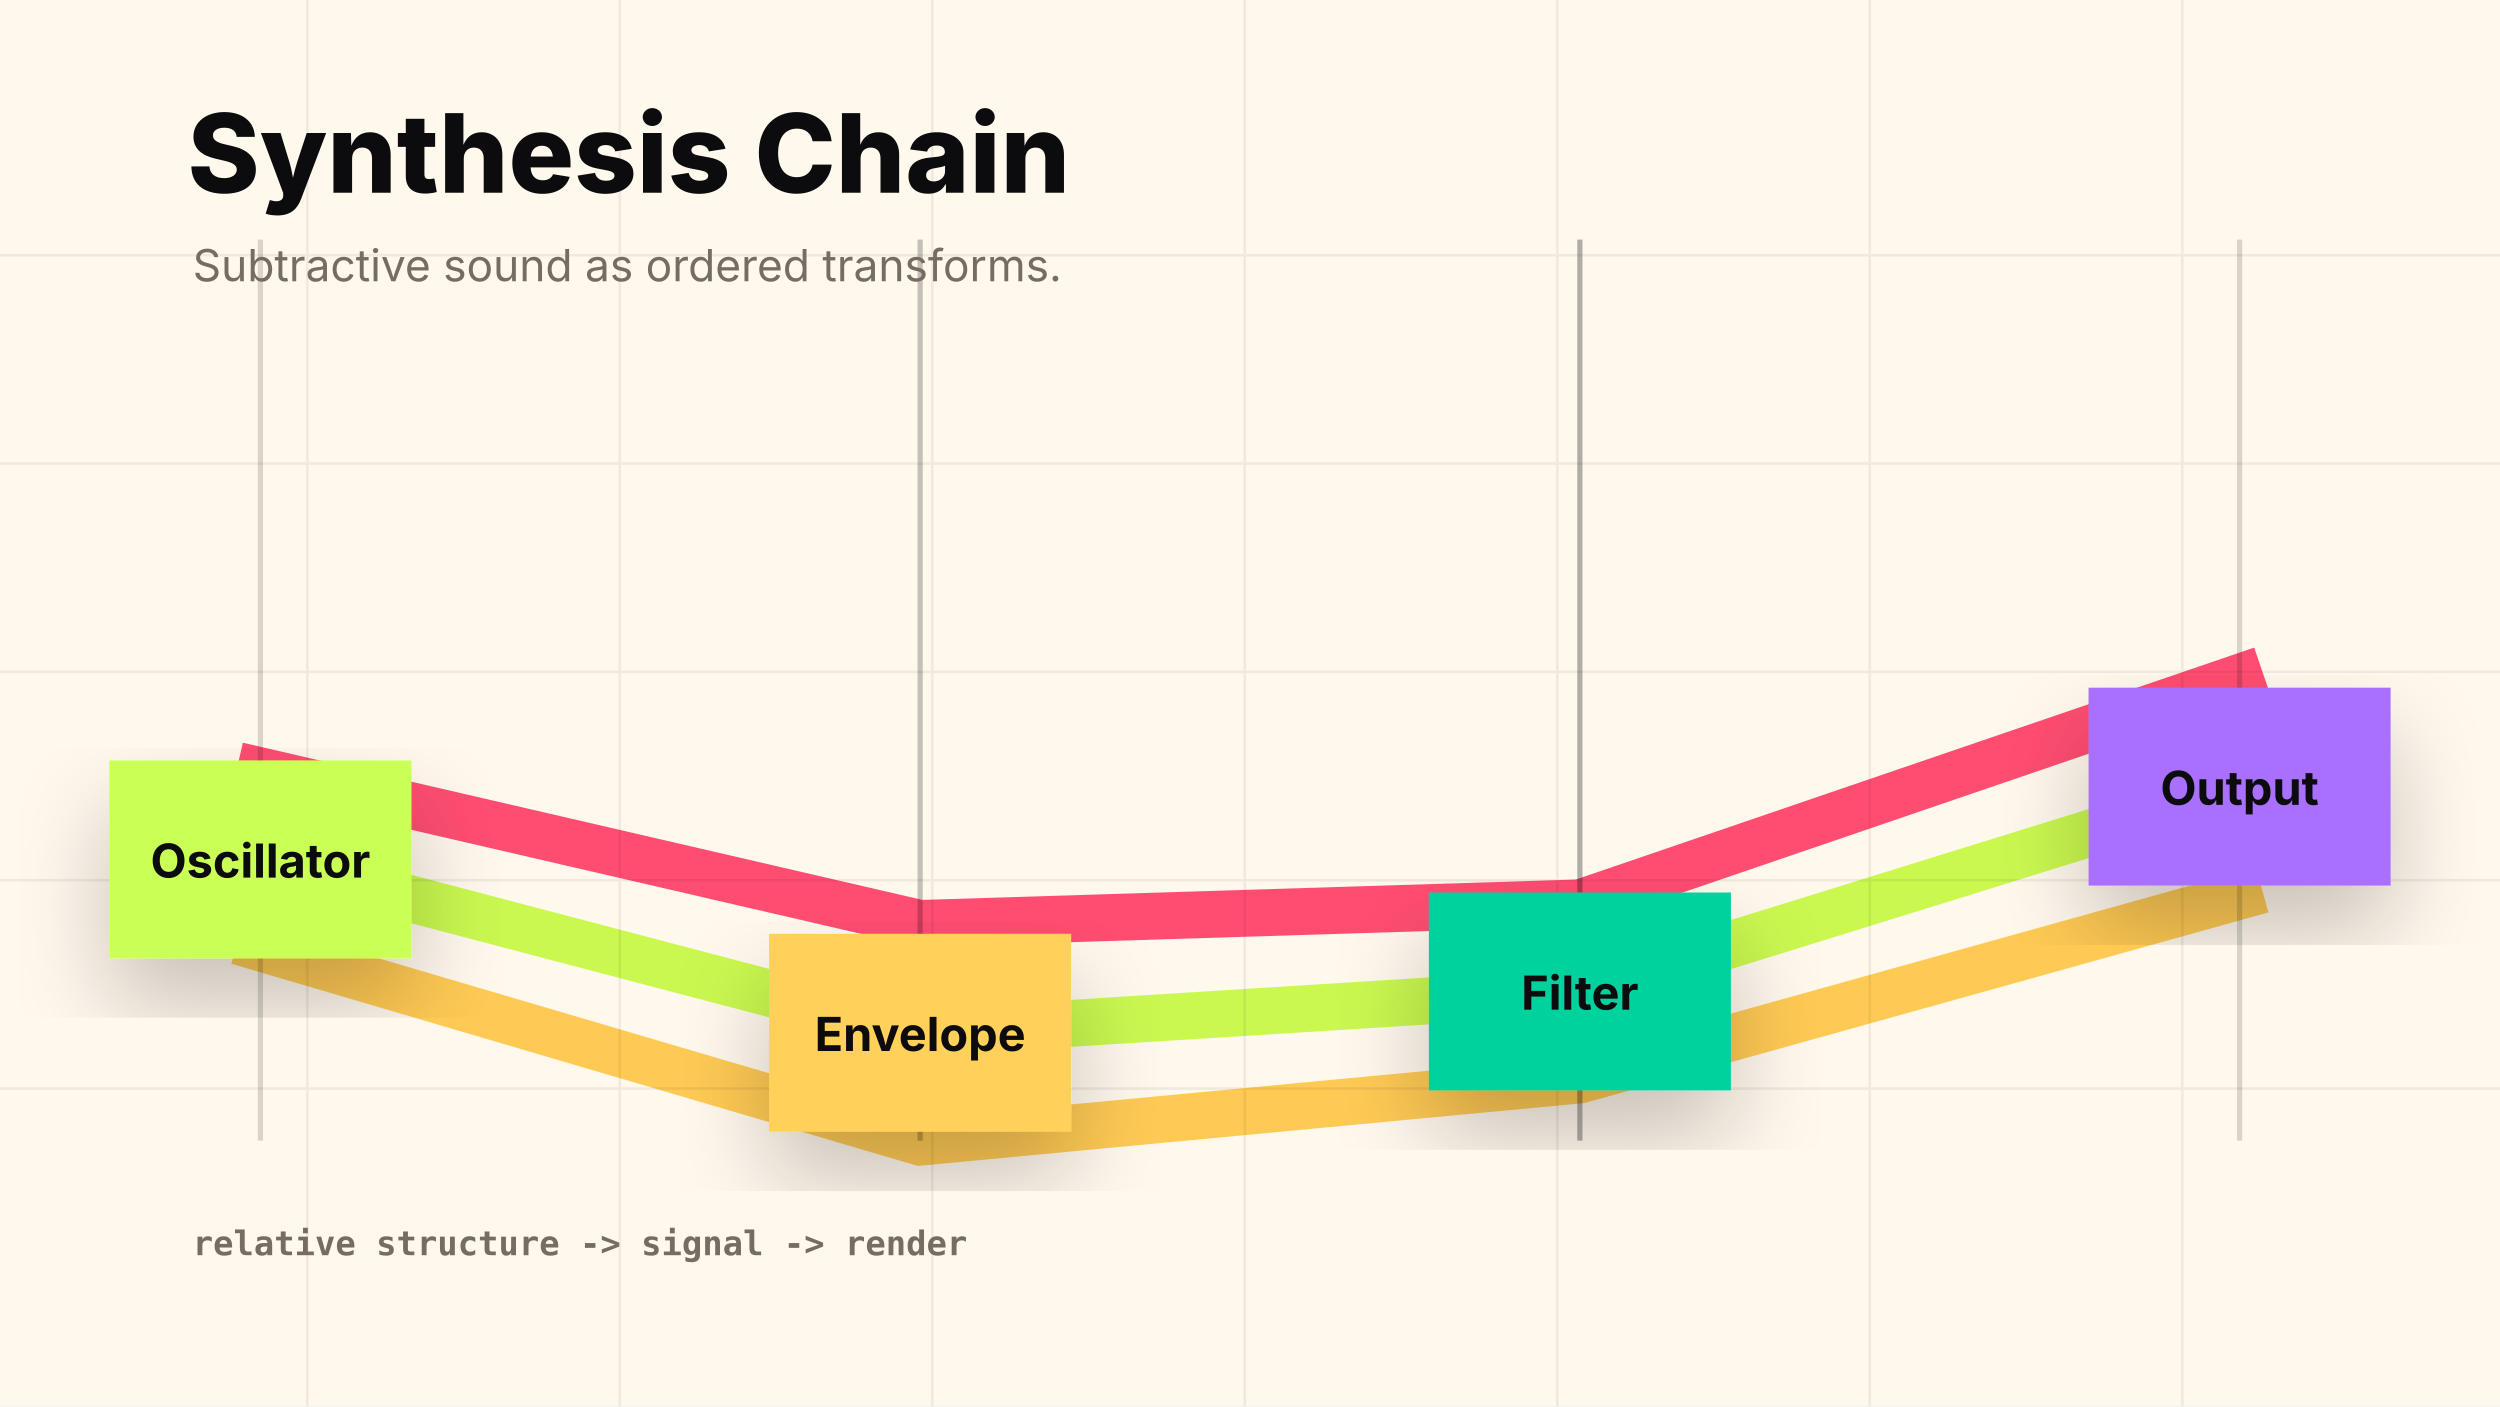
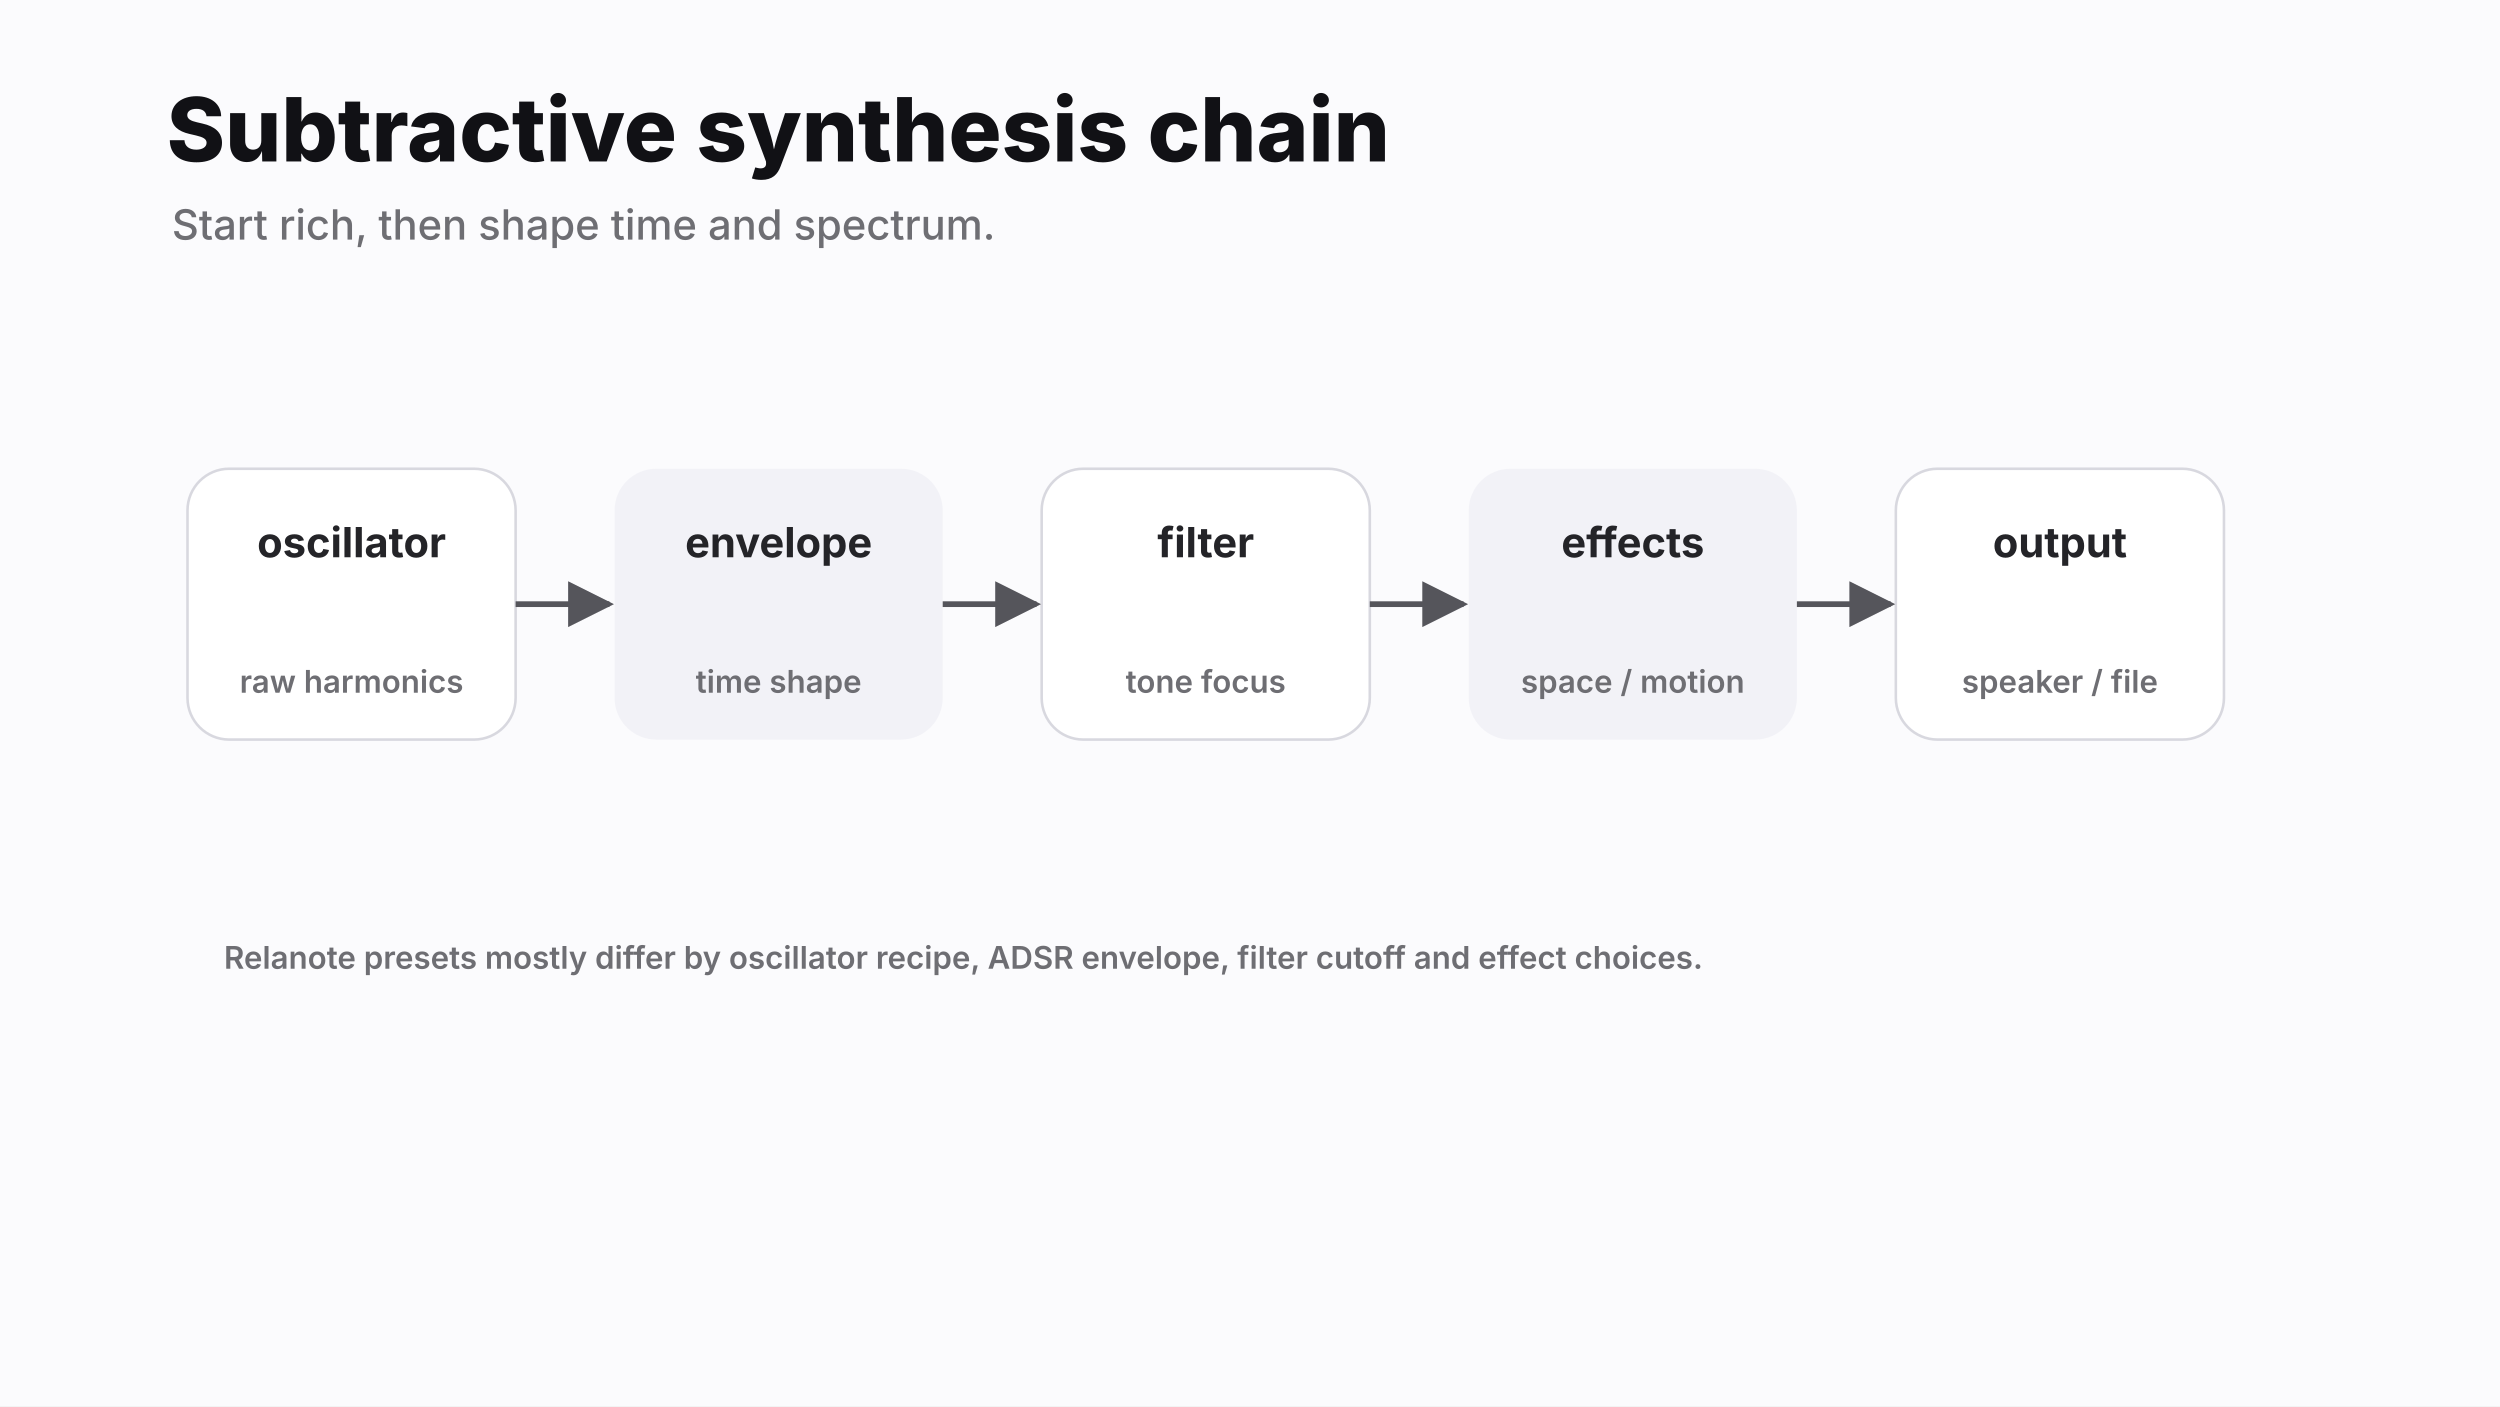
<svg xmlns="http://www.w3.org/2000/svg" viewBox="0 0 960 540" role="img" aria-labelledby="title desc">
+   <defs>
+     <marker id="arrow" viewBox="0 0 10 10" refX="9" refY="5" markerWidth="8" markerHeight="8" orient="auto">
+       <path d="M 0 0 L 10 5 L 0 10 Z" fill="context-stroke" />
+     </marker>
+   </defs>
  <style>
-   :root{color-scheme:light dark}.bg{fill:#fff8ed}.grid{stroke:#0c0b0d;stroke-opacity:.06}.ink{fill:#0c0b0d}.muted{fill:#756c62}.rail{fill:none;stroke-linecap:square;stroke-width:18;mix-blend-mode:multiply}.r0{stroke:#ff4f7a}.r1{stroke:#caff55}.r2{stroke:#ffd05a}.tick{fill:#0c0b0d}.node rect{filter:url(#soft)}.node text{fill:#0c0b0d;font:700 18px ui-sans-serif,-apple-system,BlinkMacSystemFont,'Segoe UI',sans-serif;text-anchor:middle}.mono{font:600 13px ui-monospace,SFMono-Regular,Menlo,monospace}@media(prefers-color-scheme:dark){.bg{fill:#08070a}.grid{stroke:#fff8ed;stroke-opacity:.07}.ink{fill:#fff8ed}.muted{fill:#b5aca1}.rail{mix-blend-mode:screen;opacity:.88}.tick{fill:#fff8ed}.node text{fill:#08070a}}
+ :root{color-scheme:light dark}.bg{fill:#fbfbfd}.panel{fill:#fff;stroke:#d8d8df}.soft{fill:#f2f2f7}.ink{fill:#17171b}.muted{fill:#6e6e73}.label{fill:#242428;font:650 16px -apple-system,BlinkMacSystemFont,"SF Pro Text","Segoe UI",sans-serif}.small{fill:#6e6e73;font:600 12px -apple-system,BlinkMacSystemFont,"SF Pro Text","Segoe UI",sans-serif}.title{fill:#111115;font:760 34px -apple-system,BlinkMacSystemFont,"SF Pro Display","Segoe UI",sans-serif}.desc{fill:#6e6e73;font:500 16px -apple-system,BlinkMacSystemFont,"SF Pro Text","Segoe UI",sans-serif}.mono{fill:#55555b;font:650 13px ui-monospace,SFMono-Regular,Menlo,monospace}.axis{stroke:#8e8e93;stroke-width:1.5}.arrow{stroke:#55555b;stroke-width:2.2;fill:none;marker-end:url(#arrow)}.line{fill:none;stroke:#17171b;stroke-width:3;stroke-linecap:round;stroke-linejoin:round}.hot{stroke:#ff4f7a}.mint{stroke:#00a887}.gold{stroke:#c78800}.violet{stroke:#8e6bff}.hotf{fill:#ff4f7a}.mintf{fill:#00a887}.goldf{fill:#f2a900}.violetf{fill:#8e6bff}.darkf{fill:#242428}.lightf{fill:#fff}.fade{opacity:.22}.fillHot{fill:#ff4f7a;opacity:.12}.fillMint{fill:#00a887;opacity:.13}.fillGold{fill:#f2a900;opacity:.16}.fillViolet{fill:#8e6bff;opacity:.13}.mid{text-anchor:middle}.right{text-anchor:end}@media(prefers-color-scheme:dark){.bg{fill:#08090d}.panel{fill:#121319;stroke:#2d2e36}.soft{fill:#1b1c23}.ink,.title{fill:#f5f5f7}.muted,.desc,.small,.mono{fill:#a1a1aa}.label{fill:#f1f1f4}.axis{stroke:#696a73}.arrow{stroke:#bbbcc6}.line{stroke:#f5f5f7}.darkf{fill:#f5f5f7}.lightf{fill:#121319}}
</style>
-   <defs>
-     <filter id="soft" x="-30%" y="-30%" width="160%" height="160%">
-       <feDropShadow dx="0" dy="18" stdDeviation="18" flood-color="#000" flood-opacity=".22" />
-     </filter>
-   </defs>
  <rect class="bg" width="960" height="540" />
-   <path class="grid" d="M0 98H960M0 178H960M0 258H960M0 338H960M0 418H960M118 0V540M238 0V540M358 0V540M478 0V540M598 0V540M718 0V540M838 0V540" />
-   <rect class="tick" x="99" y="92" width="2" height="346" opacity="0.16" />
-   <rect class="tick" x="352.333" y="92" width="2" height="346" opacity="0.24" />
-   <rect class="tick" x="605.667" y="92" width="2" height="346" opacity="0.32" />
-   <rect class="tick" x="859" y="92" width="2" height="346" opacity="0.16" />
-   <text class="ink" x="72" y="74" font-family="ui-sans-serif,-apple-system,BlinkMacSystemFont,'Segoe UI',sans-serif" font-size="42" font-weight="760">Synthesis Chain</text>
-   <text class="muted" x="74" y="108" font-family="ui-sans-serif,-apple-system,BlinkMacSystemFont,'Segoe UI',sans-serif" font-size="17">Subtractive sound as ordered transforms.</text>
-   <text class="muted mono" x="74" y="482">relative structure -&gt; signal -&gt; render</text>
-   <path class="rail r0" d="M 100.0 296.0 L 353.3 354.6 L 606.7 346.7 L 860.0 260.1" />
-   <path class="rail r1" d="M 100.0 330.0 L 353.3 396.6 L 606.7 380.7 L 860.0 302.1" />
-   <path class="rail r2" d="M 100.0 364.0 L 353.3 438.6 L 606.7 414.7 L 860.0 344.1" />
-   <g class="node" transform="translate(42 292)">
-     <rect fill="#caff55" width="116" height="76" />
-     <text x="58" y="45">Oscillator</text>
-   </g>
-   <g class="node" transform="translate(295.3333 358.5716)">
-     <rect fill="#ffd05a" width="116" height="76" />
-     <text x="58" y="45">Envelope</text>
-   </g>
-   <g class="node" transform="translate(548.6667 342.7176)">
-     <rect fill="#00d29e" width="116" height="76" />
-     <text x="58" y="45">Filter</text>
-   </g>
-   <g class="node" transform="translate(802 264.0675)">
-     <rect fill="#a970ff" width="116" height="76" />
-     <text x="58" y="45">Output</text>
-   </g>
+   <text class="title" x="64" y="62">Subtractive synthesis chain</text>
+   <text class="desc" x="66" y="92">Start rich, then shape time and spectrum.</text>
+   <rect class="panel" x="72" y="180" width="126" height="104" rx="16" />
+   <text class="label mid" x="135" y="214">oscillator</text>
+   <text class="small mid" x="135" y="266">raw harmonics</text>
+   <rect class="soft" x="236" y="180" width="126" height="104" rx="16" />
+   <text class="label mid" x="299" y="214">envelope</text>
+   <text class="small mid" x="299" y="266">time shape</text>
+   <rect class="panel" x="400" y="180" width="126" height="104" rx="16" />
+   <text class="label mid" x="463" y="214">filter</text>
+   <text class="small mid" x="463" y="266">tone focus</text>
+   <rect class="soft" x="564" y="180" width="126" height="104" rx="16" />
+   <text class="label mid" x="627" y="214">effects</text>
+   <text class="small mid" x="627" y="266">space / motion</text>
+   <rect class="panel" x="728" y="180" width="126" height="104" rx="16" />
+   <text class="label mid" x="791" y="214">output</text>
+   <text class="small mid" x="791" y="266">speaker / file</text>
+   <line class="arrow" x1="198" y1="232" x2="234" y2="232" />
+   <line class="arrow" x1="362" y1="232" x2="398" y2="232" />
+   <line class="arrow" x1="526" y1="232" x2="562" y2="232" />
+   <line class="arrow" x1="690" y1="232" x2="726" y2="232" />
+   <text class="small" x="86" y="372">Relanote presets mostly differ by oscillator recipe, ADSR envelope, filter cutoff and effect choices.</text>
</svg>
